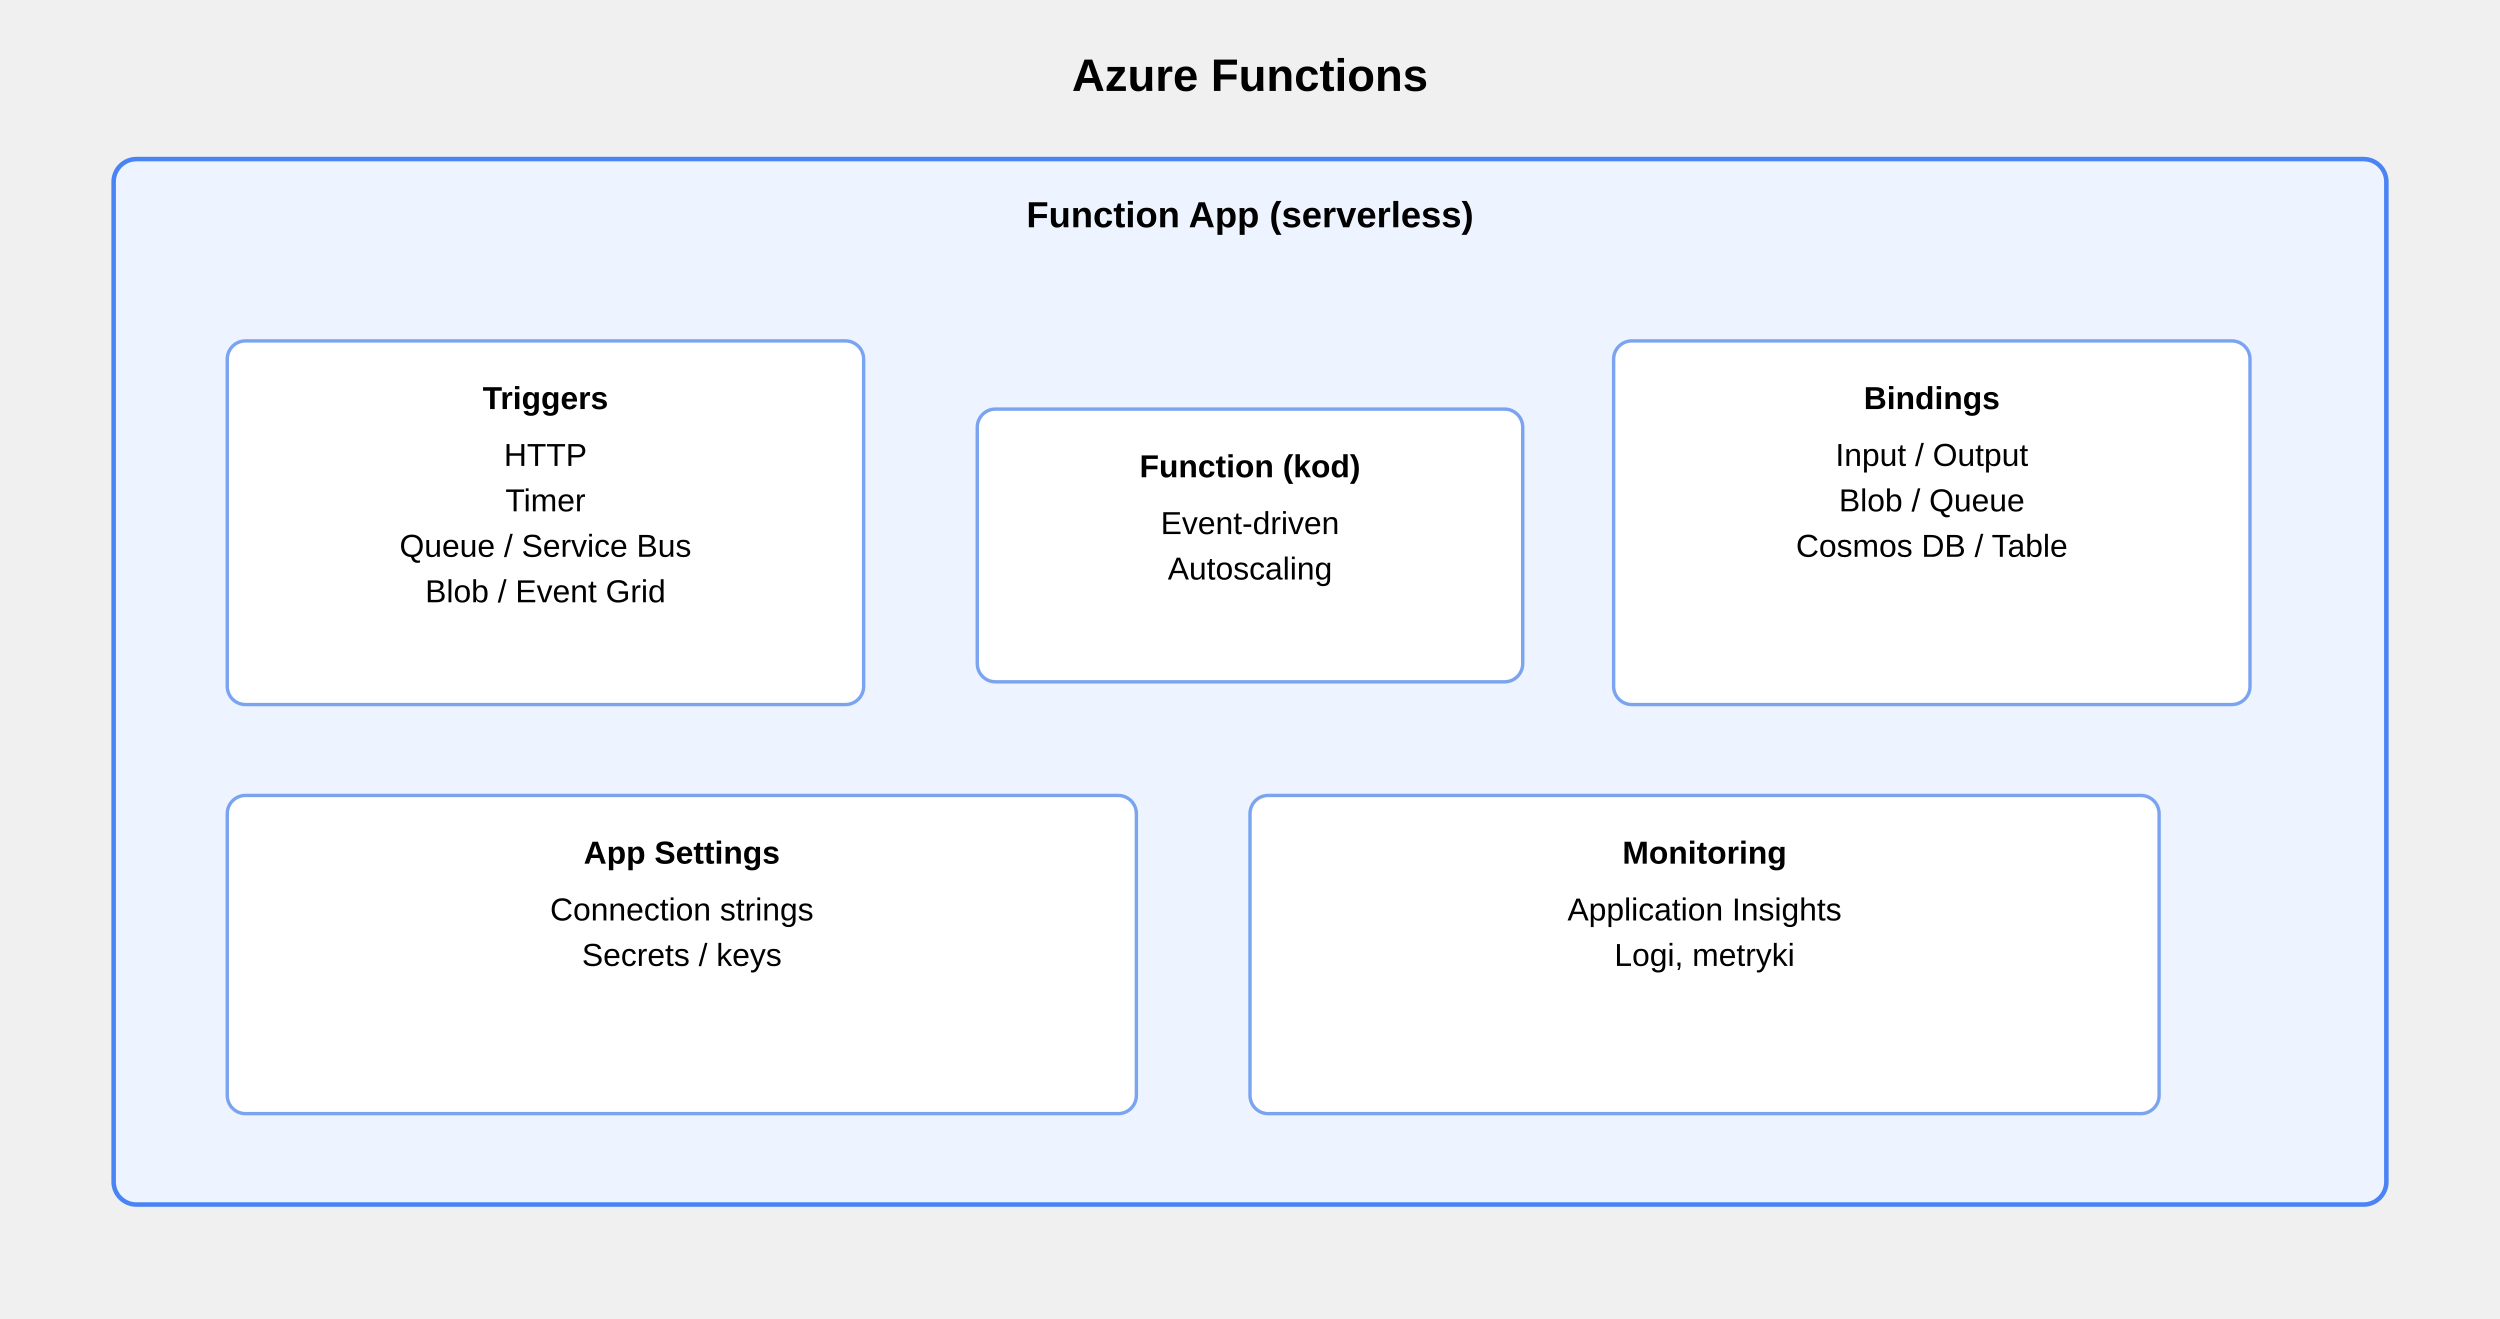
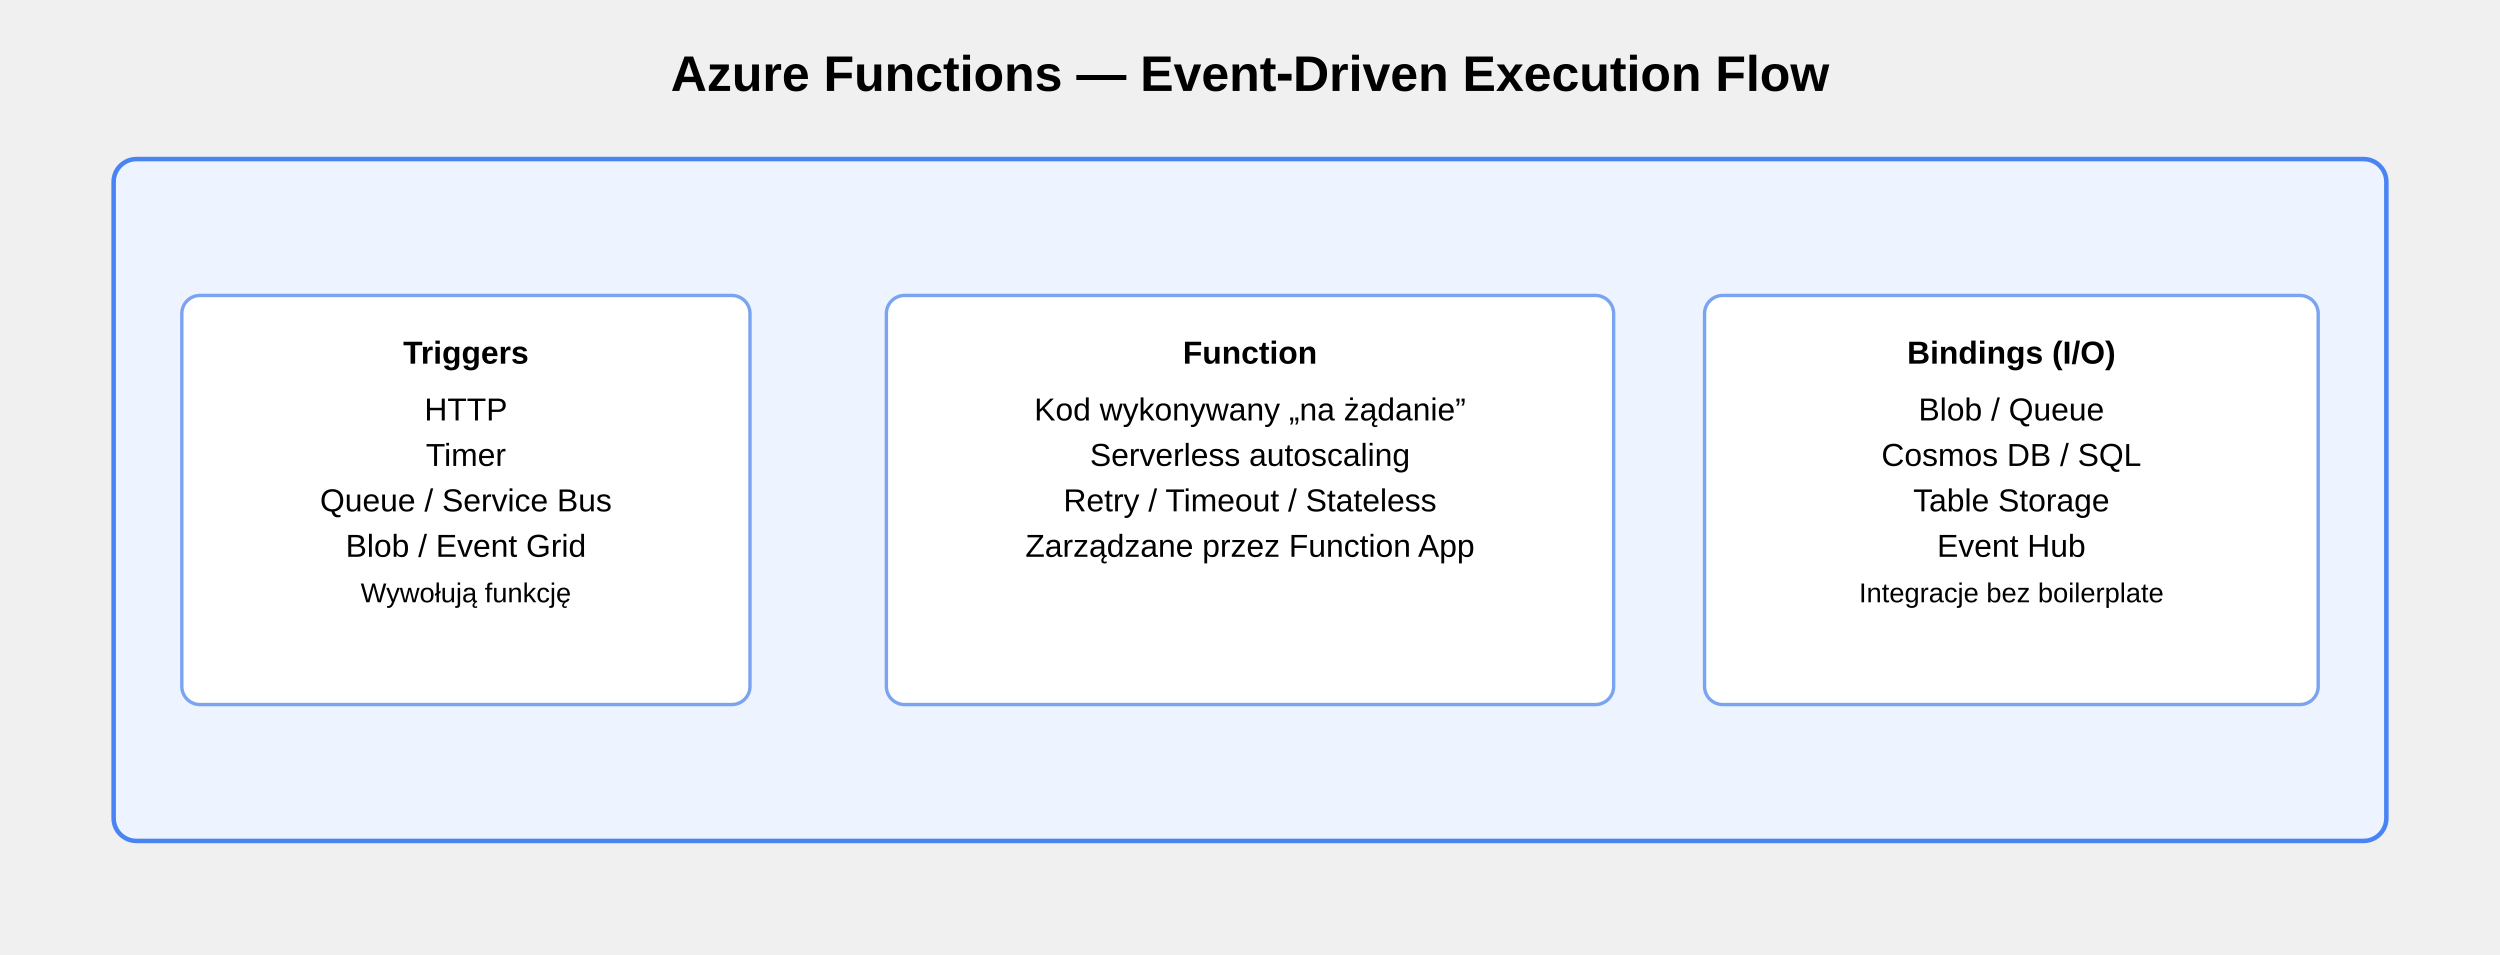
- <svg xmlns="http://www.w3.org/2000/svg" width="1100" height="580">
+ <svg xmlns="http://www.w3.org/2000/svg" width="1100" height="420">
  <style>
    .box { fill:#eef4ff; stroke:#4a84f4; stroke-width:2; rx:10; }
    .sub { fill:#ffffff; stroke:#7aa3f0; stroke-width:1.5; rx:8; }
-     .title { font-family: Arial; font-size: 20px; font-weight: bold; }
+     .title { font-family: Arial; font-size: 22px; font-weight: bold; }
    text { font-family: Arial; font-size: 14px; }
  </style>
  <text x="550" y="40" text-anchor="middle" class="title">
-     Azure Functions
+     Azure Functions — Event‑Driven Execution Flow
  </text>
-   <rect x="50" y="70" width="1000" height="460" class="box" />
-   <text x="550" y="100" text-anchor="middle" style="font-size:16px;font-weight:bold;">
-     Function App (serverless)
+   <rect x="50" y="70" width="1000" height="300" class="box" />
+   <rect x="80" y="130" width="250" height="180" class="sub" />
+   <text x="205" y="160" text-anchor="middle" style="font-weight:bold;">Triggers</text>
+   <text x="205" y="185" text-anchor="middle">HTTP</text>
+   <text x="205" y="205" text-anchor="middle">Timer</text>
+   <text x="205" y="225" text-anchor="middle">Queue / Service Bus</text>
+   <text x="205" y="245" text-anchor="middle">Blob / Event Grid</text>
+   <text x="205" y="265" text-anchor="middle" style="font-size:12px;color:#666;">
+     Wywołują funkcję
  </text>
-   <rect x="100" y="150" width="280" height="160" class="sub" />
-   <text x="240" y="180" text-anchor="middle" style="font-weight:bold;">Triggers</text>
-   <text x="240" y="205" text-anchor="middle">HTTP</text>
-   <text x="240" y="225" text-anchor="middle">Timer</text>
-   <text x="240" y="245" text-anchor="middle">Queue / Service Bus</text>
-   <text x="240" y="265" text-anchor="middle">Blob / Event Grid</text>
-   <rect x="430" y="180" width="240" height="120" class="sub" />
-   <text x="550" y="210" text-anchor="middle" style="font-weight:bold;">
-     Function (kod)
+   <rect x="390" y="130" width="320" height="180" class="sub" />
+   <text x="550" y="160" text-anchor="middle" style="font-weight:bold;">Function</text>
+   <text x="550" y="185" text-anchor="middle">Kod wykonywany „na żądanie”</text>
+   <text x="550" y="205" text-anchor="middle">Serverless autoscaling</text>
+   <text x="550" y="225" text-anchor="middle">Retry / Timeout / Stateless</text>
+   <text x="550" y="245" text-anchor="middle">Zarządzane przez Function App</text>
+   <rect x="750" y="130" width="270" height="180" class="sub" />
+   <text x="885" y="160" text-anchor="middle" style="font-weight:bold;">Bindings (I/O)</text>
+   <text x="885" y="185" text-anchor="middle">Blob / Queue</text>
+   <text x="885" y="205" text-anchor="middle">Cosmos DB / SQL</text>
+   <text x="885" y="225" text-anchor="middle">Table Storage</text>
+   <text x="885" y="245" text-anchor="middle">Event Hub</text>
+   <text x="885" y="265" text-anchor="middle" style="font-size:12px;color:#666;">
+     Integracje bez boilerplate
  </text>
-   <text x="550" y="235" text-anchor="middle">Event-driven</text>
-   <text x="550" y="255" text-anchor="middle">Autoscaling</text>
-   <rect x="710" y="150" width="280" height="160" class="sub" />
-   <text x="850" y="180" text-anchor="middle" style="font-weight:bold;">Bindings</text>
-   <text x="850" y="205" text-anchor="middle">Input / Output</text>
-   <text x="850" y="225" text-anchor="middle">Blob / Queue</text>
-   <text x="850" y="245" text-anchor="middle">Cosmos DB / Table</text>
-   <rect x="100" y="350" width="400" height="140" class="sub" />
-   <text x="300" y="380" text-anchor="middle" style="font-weight:bold;">App Settings</text>
-   <text x="300" y="405" text-anchor="middle">Connection strings</text>
-   <text x="300" y="425" text-anchor="middle">Secrets / keys</text>
-   <rect x="550" y="350" width="400" height="140" class="sub" />
-   <text x="750" y="380" text-anchor="middle" style="font-weight:bold;">Monitoring</text>
-   <text x="750" y="405" text-anchor="middle">Application Insights</text>
-   <text x="750" y="425" text-anchor="middle">Logi, metryki</text>
</svg>
